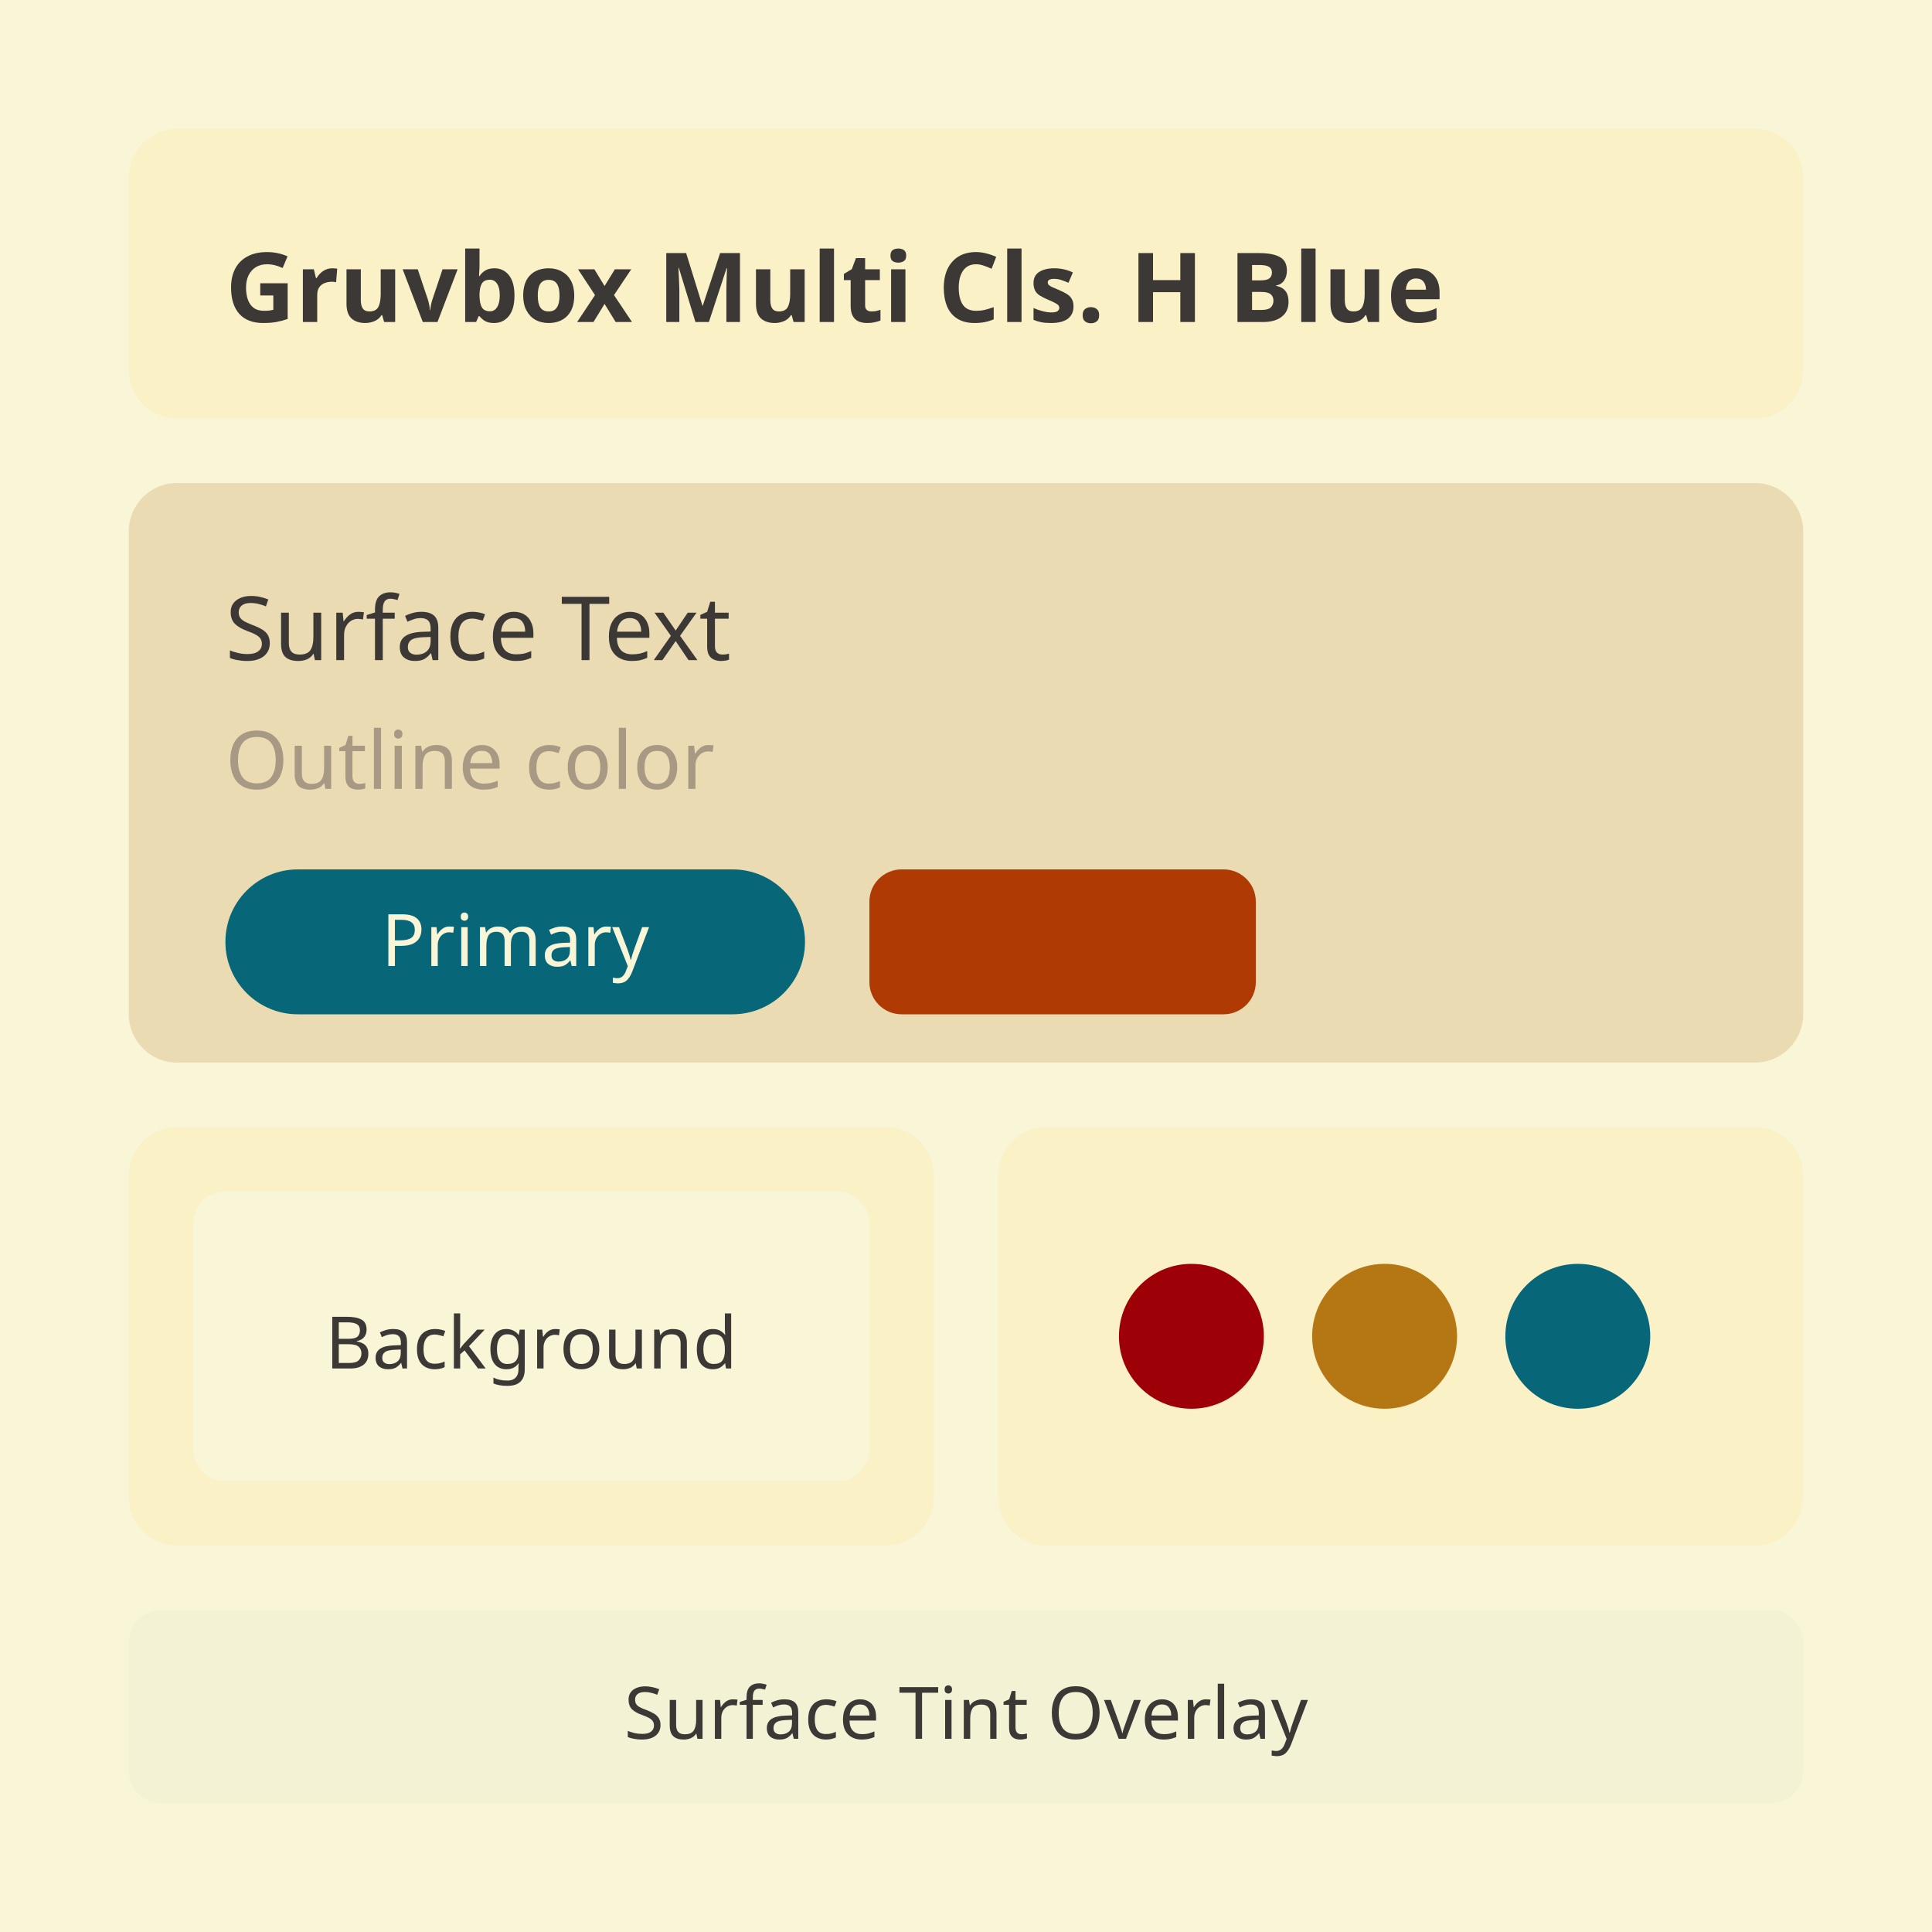
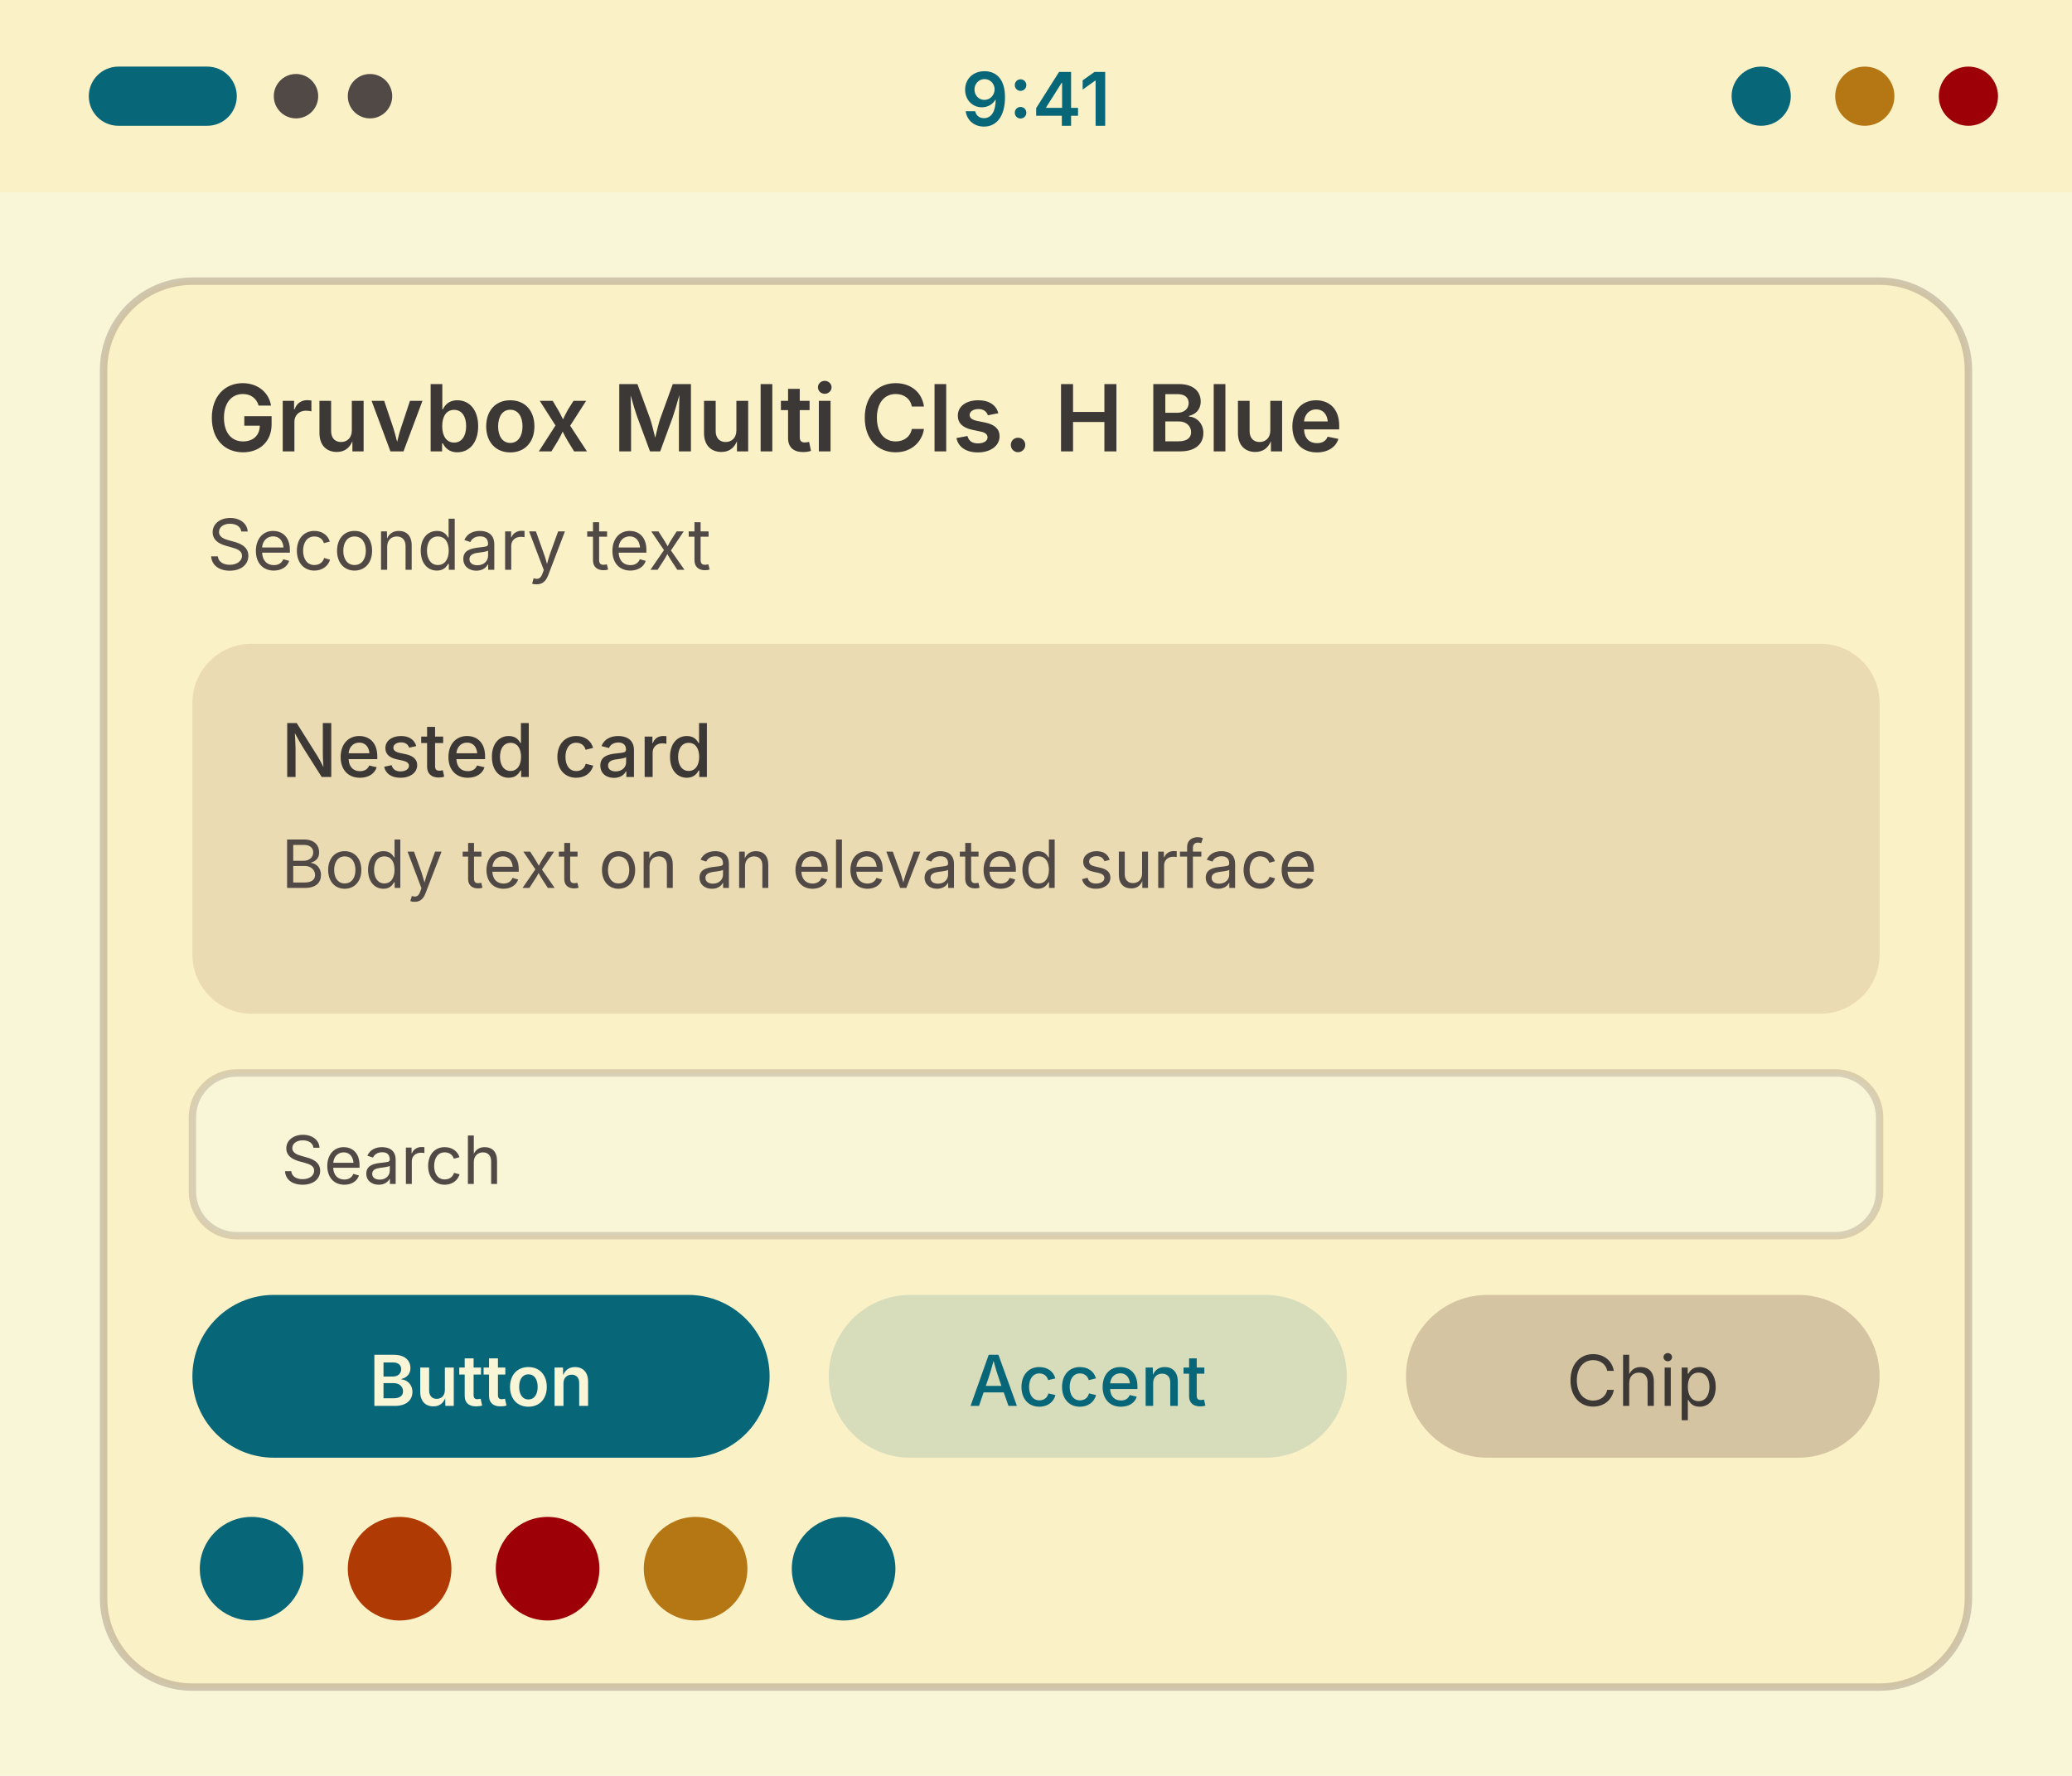
- <svg xmlns="http://www.w3.org/2000/svg" width="240" height="240" viewBox="0 0 240 240">
+ <svg xmlns="http://www.w3.org/2000/svg" width="280" height="240" viewBox="0 0 280 240">
  <g transform="translate(0, 0)">
-     <rect width="240" height="240" fill="#f9f5d7" />
-     <rect x="8" y="8" width="224" height="224" rx="8" fill="#f9f5d7" />
-     <rect x="16" y="16" width="208" height="36" rx="6" fill="#fbf1c7" />
-     <text x="28" y="40" font-family="system-ui, sans-serif" font-size="12" font-weight="600" fill="#3c3836">Gruvbox Multi Cls. H Blue</text>
-     <rect x="16" y="60" width="208" height="72" rx="6" fill="#ebdbb2" />
-     <text x="28" y="82" font-family="system-ui, sans-serif" font-size="11" fill="#3c3836">Surface Text</text>
-     <text x="28" y="98" font-family="system-ui, sans-serif" font-size="10" fill="#a89984">Outline color</text>
-     <rect x="28" y="108" width="72" height="18" rx="9" fill="#076678" />
-     <text x="64" y="120" font-family="system-ui, sans-serif" font-size="9" text-anchor="middle" fill="#f9f5d7">Primary</text>
-     <rect x="108" y="108" width="48" height="18" rx="4" fill="#af3a03" />
-     <rect x="16" y="140" width="100" height="52" rx="6" fill="#fbf1c7" />
-     <rect x="24" y="148" width="84" height="36" rx="4" fill="#f9f5d7" />
-     <text x="66" y="170" font-family="system-ui, sans-serif" font-size="9" text-anchor="middle" fill="#3c3836">Background</text>
-     <rect x="124" y="140" width="100" height="52" rx="6" fill="#fbf1c7" />
-     <circle cx="148" cy="166" r="9" fill="#9d0006" />
-     <circle cx="172" cy="166" r="9" fill="#b57614" />
-     <circle cx="196" cy="166" r="9" fill="#076678" />
-     <rect x="16" y="200" width="208" height="24" rx="4" fill="#d9e1cc" opacity="0.15" />
-     <text x="120" y="216" font-family="system-ui, sans-serif" font-size="9" text-anchor="middle" fill="#3c3836">Surface Tint Overlay</text>
+     <rect width="280" height="240" fill="#f9f5d7" />
+     <rect width="280" height="26" fill="#fbf1c7" />
+     <rect x="12" y="9" width="20" height="8" rx="4" fill="#076678" />
+     <circle cx="40" cy="13" r="3" fill="#504945" />
+     <circle cx="50" cy="13" r="3" fill="#504945" />
+     <text x="140" y="17" font-family="system-ui, -apple-system, Segoe UI, sans-serif" font-size="10" font-weight="600" text-anchor="middle" fill="#076678">9:41</text>
+     <circle cx="238" cy="13" r="4" fill="#076678" />
+     <circle cx="252" cy="13" r="4" fill="#b57614" />
+     <circle cx="266" cy="13" r="4" fill="#9d0006" />
+     <rect x="14" y="38" width="252" height="190" rx="12" fill="#fbf1c7" stroke="#a89984" stroke-opacity="0.5" />
+     <text x="28" y="61" font-family="system-ui, -apple-system, Segoe UI, sans-serif" font-size="12.5" font-weight="600" fill="#3c3836">Gruvbox Multi Cls. H Blue</text>
+     <text x="28" y="77" font-family="system-ui, -apple-system, Segoe UI, sans-serif" font-size="9.5" fill="#504945">Secondary text</text>
+     <rect x="26" y="87" width="228" height="50" rx="8" fill="#ebdbb2" />
+     <text x="38" y="105" font-family="system-ui, -apple-system, Segoe UI, sans-serif" font-size="10" font-weight="500" fill="#3c3836">Nested card</text>
+     <text x="38" y="120" font-family="system-ui, -apple-system, Segoe UI, sans-serif" font-size="9" fill="#504945">Body text on an elevated surface</text>
+     <rect x="26" y="145" width="228" height="22" rx="6" fill="#f9f5d7" stroke="#a89984" stroke-opacity="0.4" />
+     <text x="38" y="160" font-family="system-ui, -apple-system, Segoe UI, sans-serif" font-size="9" fill="#504945">Search</text>
+     <rect x="26" y="175" width="78" height="22" rx="11" fill="#076678" />
+     <text x="65" y="190" font-family="system-ui, -apple-system, Segoe UI, sans-serif" font-size="9.5" font-weight="600" text-anchor="middle" fill="#f9f5d7">Button</text>
+     <rect x="112" y="175" width="70" height="22" rx="11" fill="#076678" fill-opacity="0.15" />
+     <text x="147" y="190" font-family="system-ui, -apple-system, Segoe UI, sans-serif" font-size="9.5" font-weight="500" text-anchor="middle" fill="#076678">Accent</text>
+     <rect x="190" y="175" width="64" height="22" rx="11" fill="#d5c4a1" />
+     <text x="222" y="190" font-family="system-ui, -apple-system, Segoe UI, sans-serif" font-size="9.5" text-anchor="middle" fill="#3c3836">Chip</text>
+     <circle cx="34" cy="212" r="7" fill="#076678" />
+     <circle cx="54" cy="212" r="7" fill="#af3a03" />
+     <circle cx="74" cy="212" r="7" fill="#9d0006" />
+     <circle cx="94" cy="212" r="7" fill="#b57614" />
+     <circle cx="114" cy="212" r="7" fill="#076678" />
  </g>
</svg>
